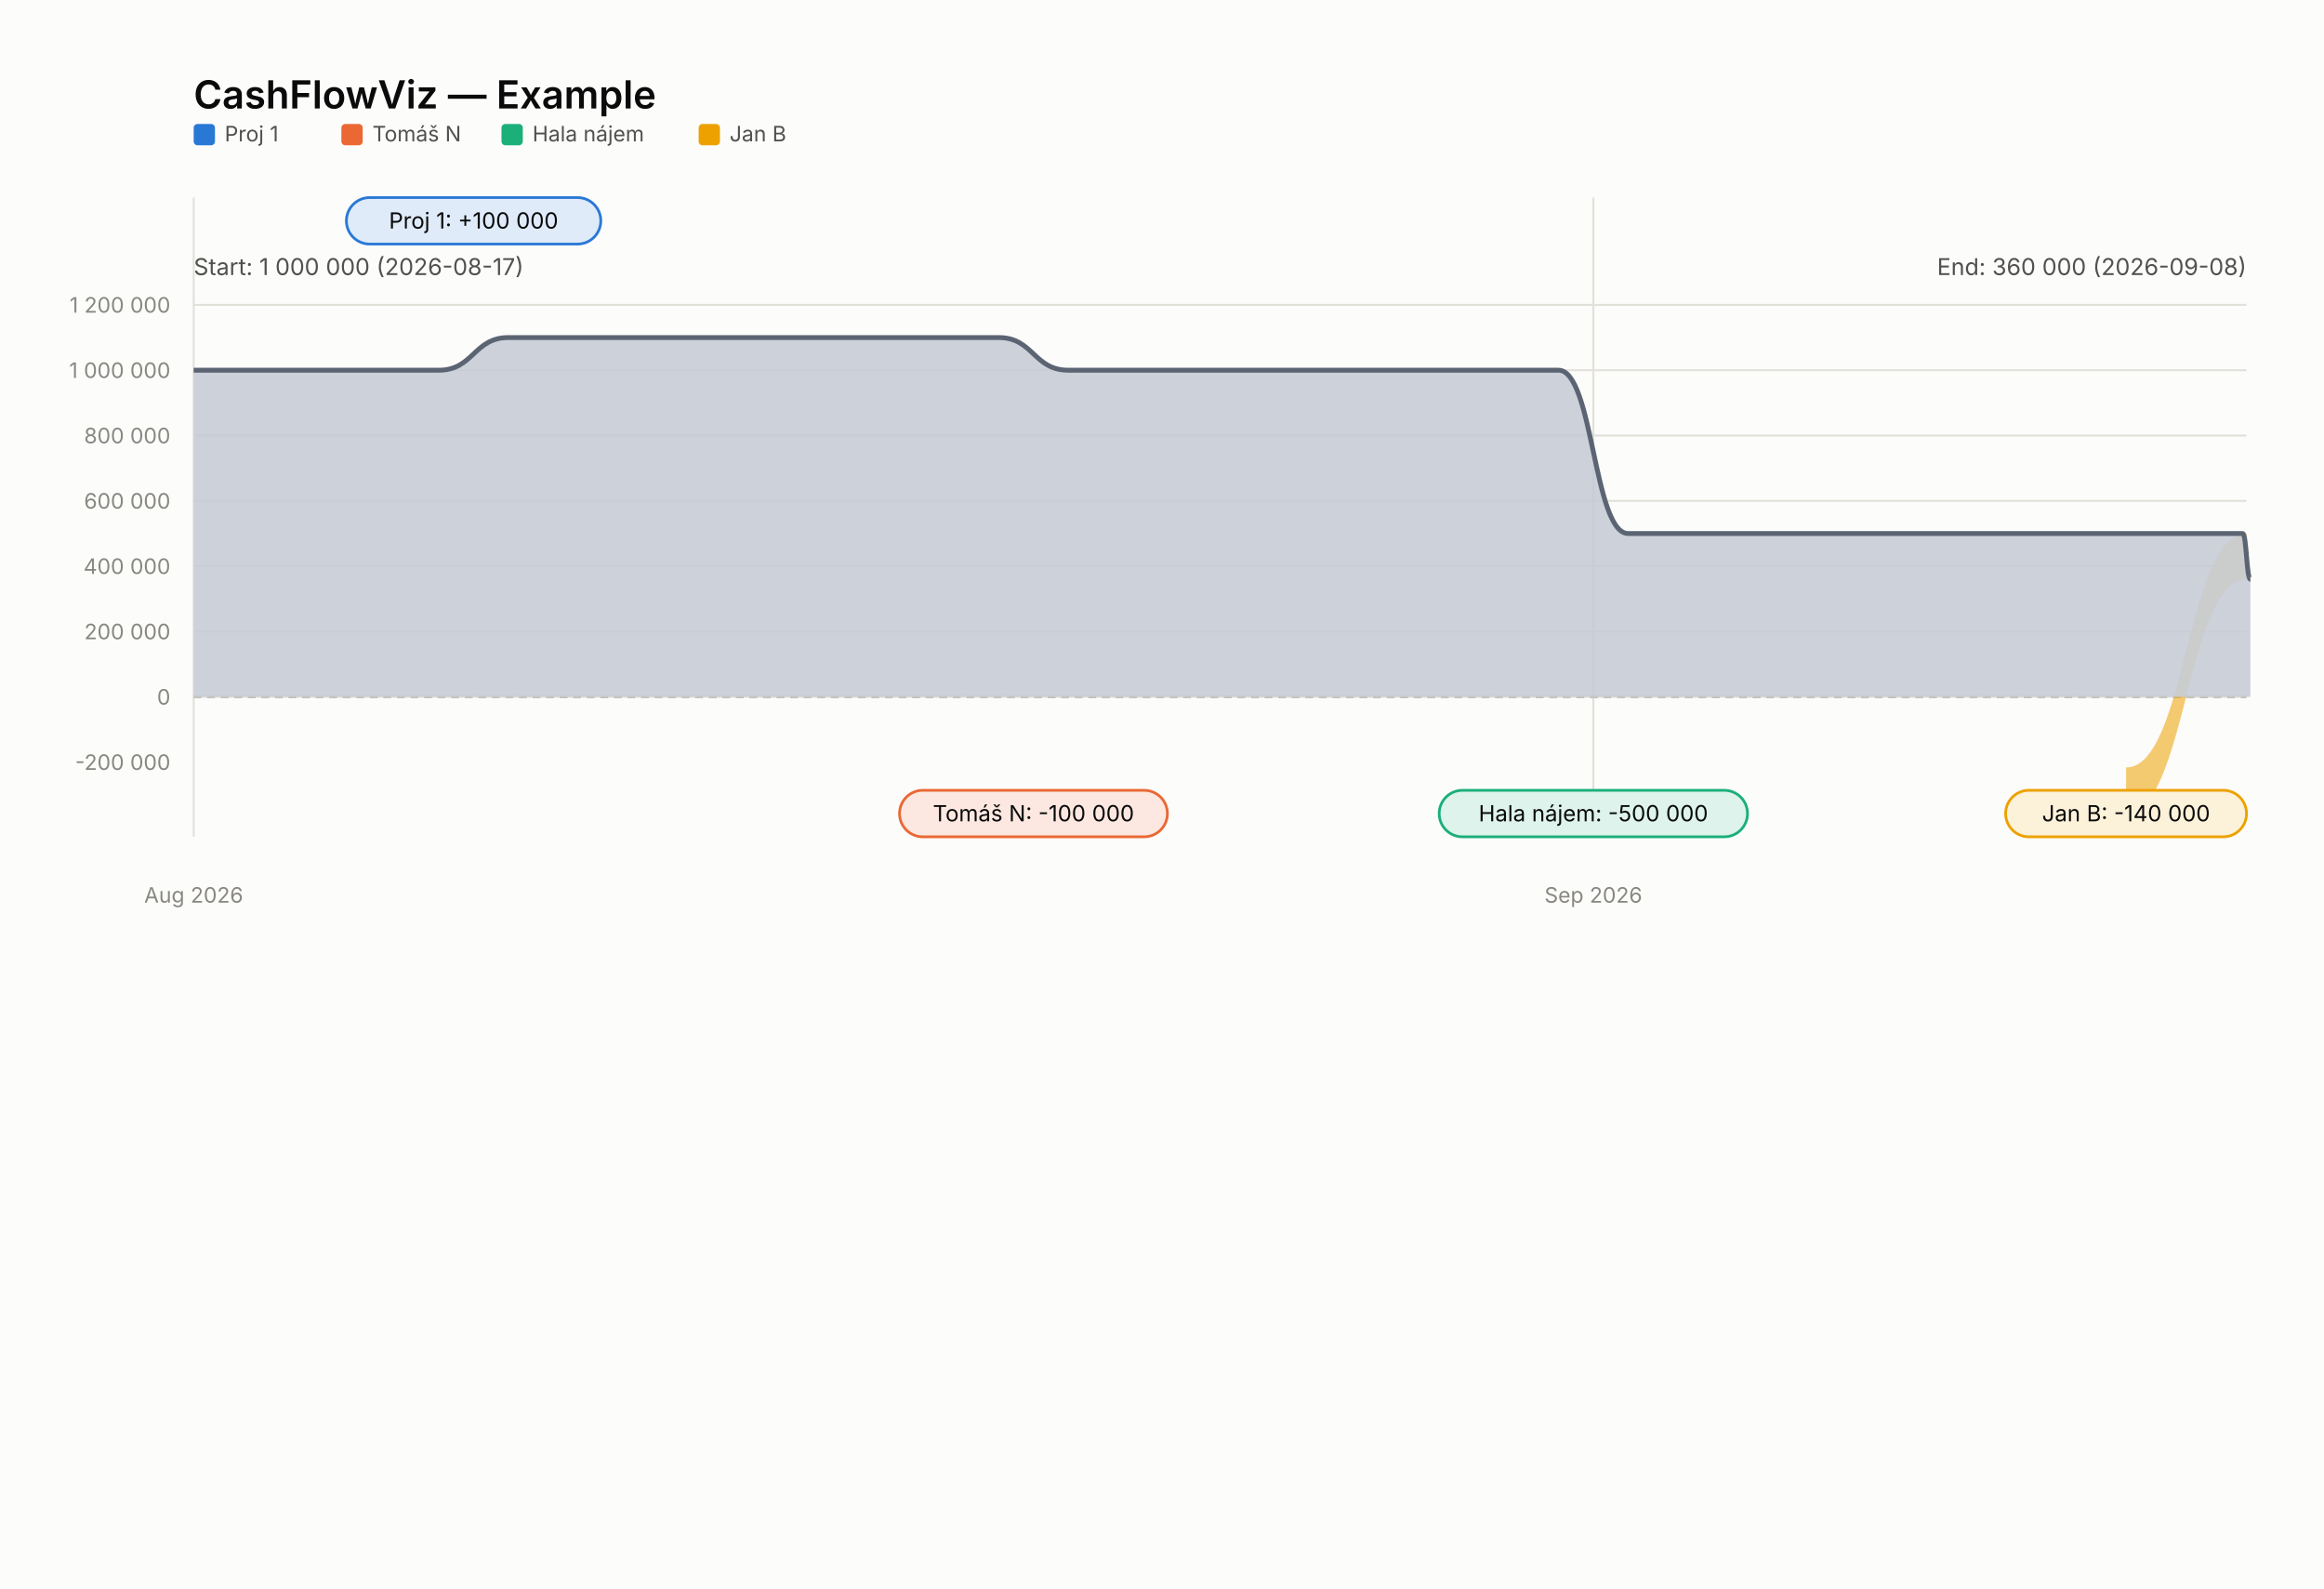
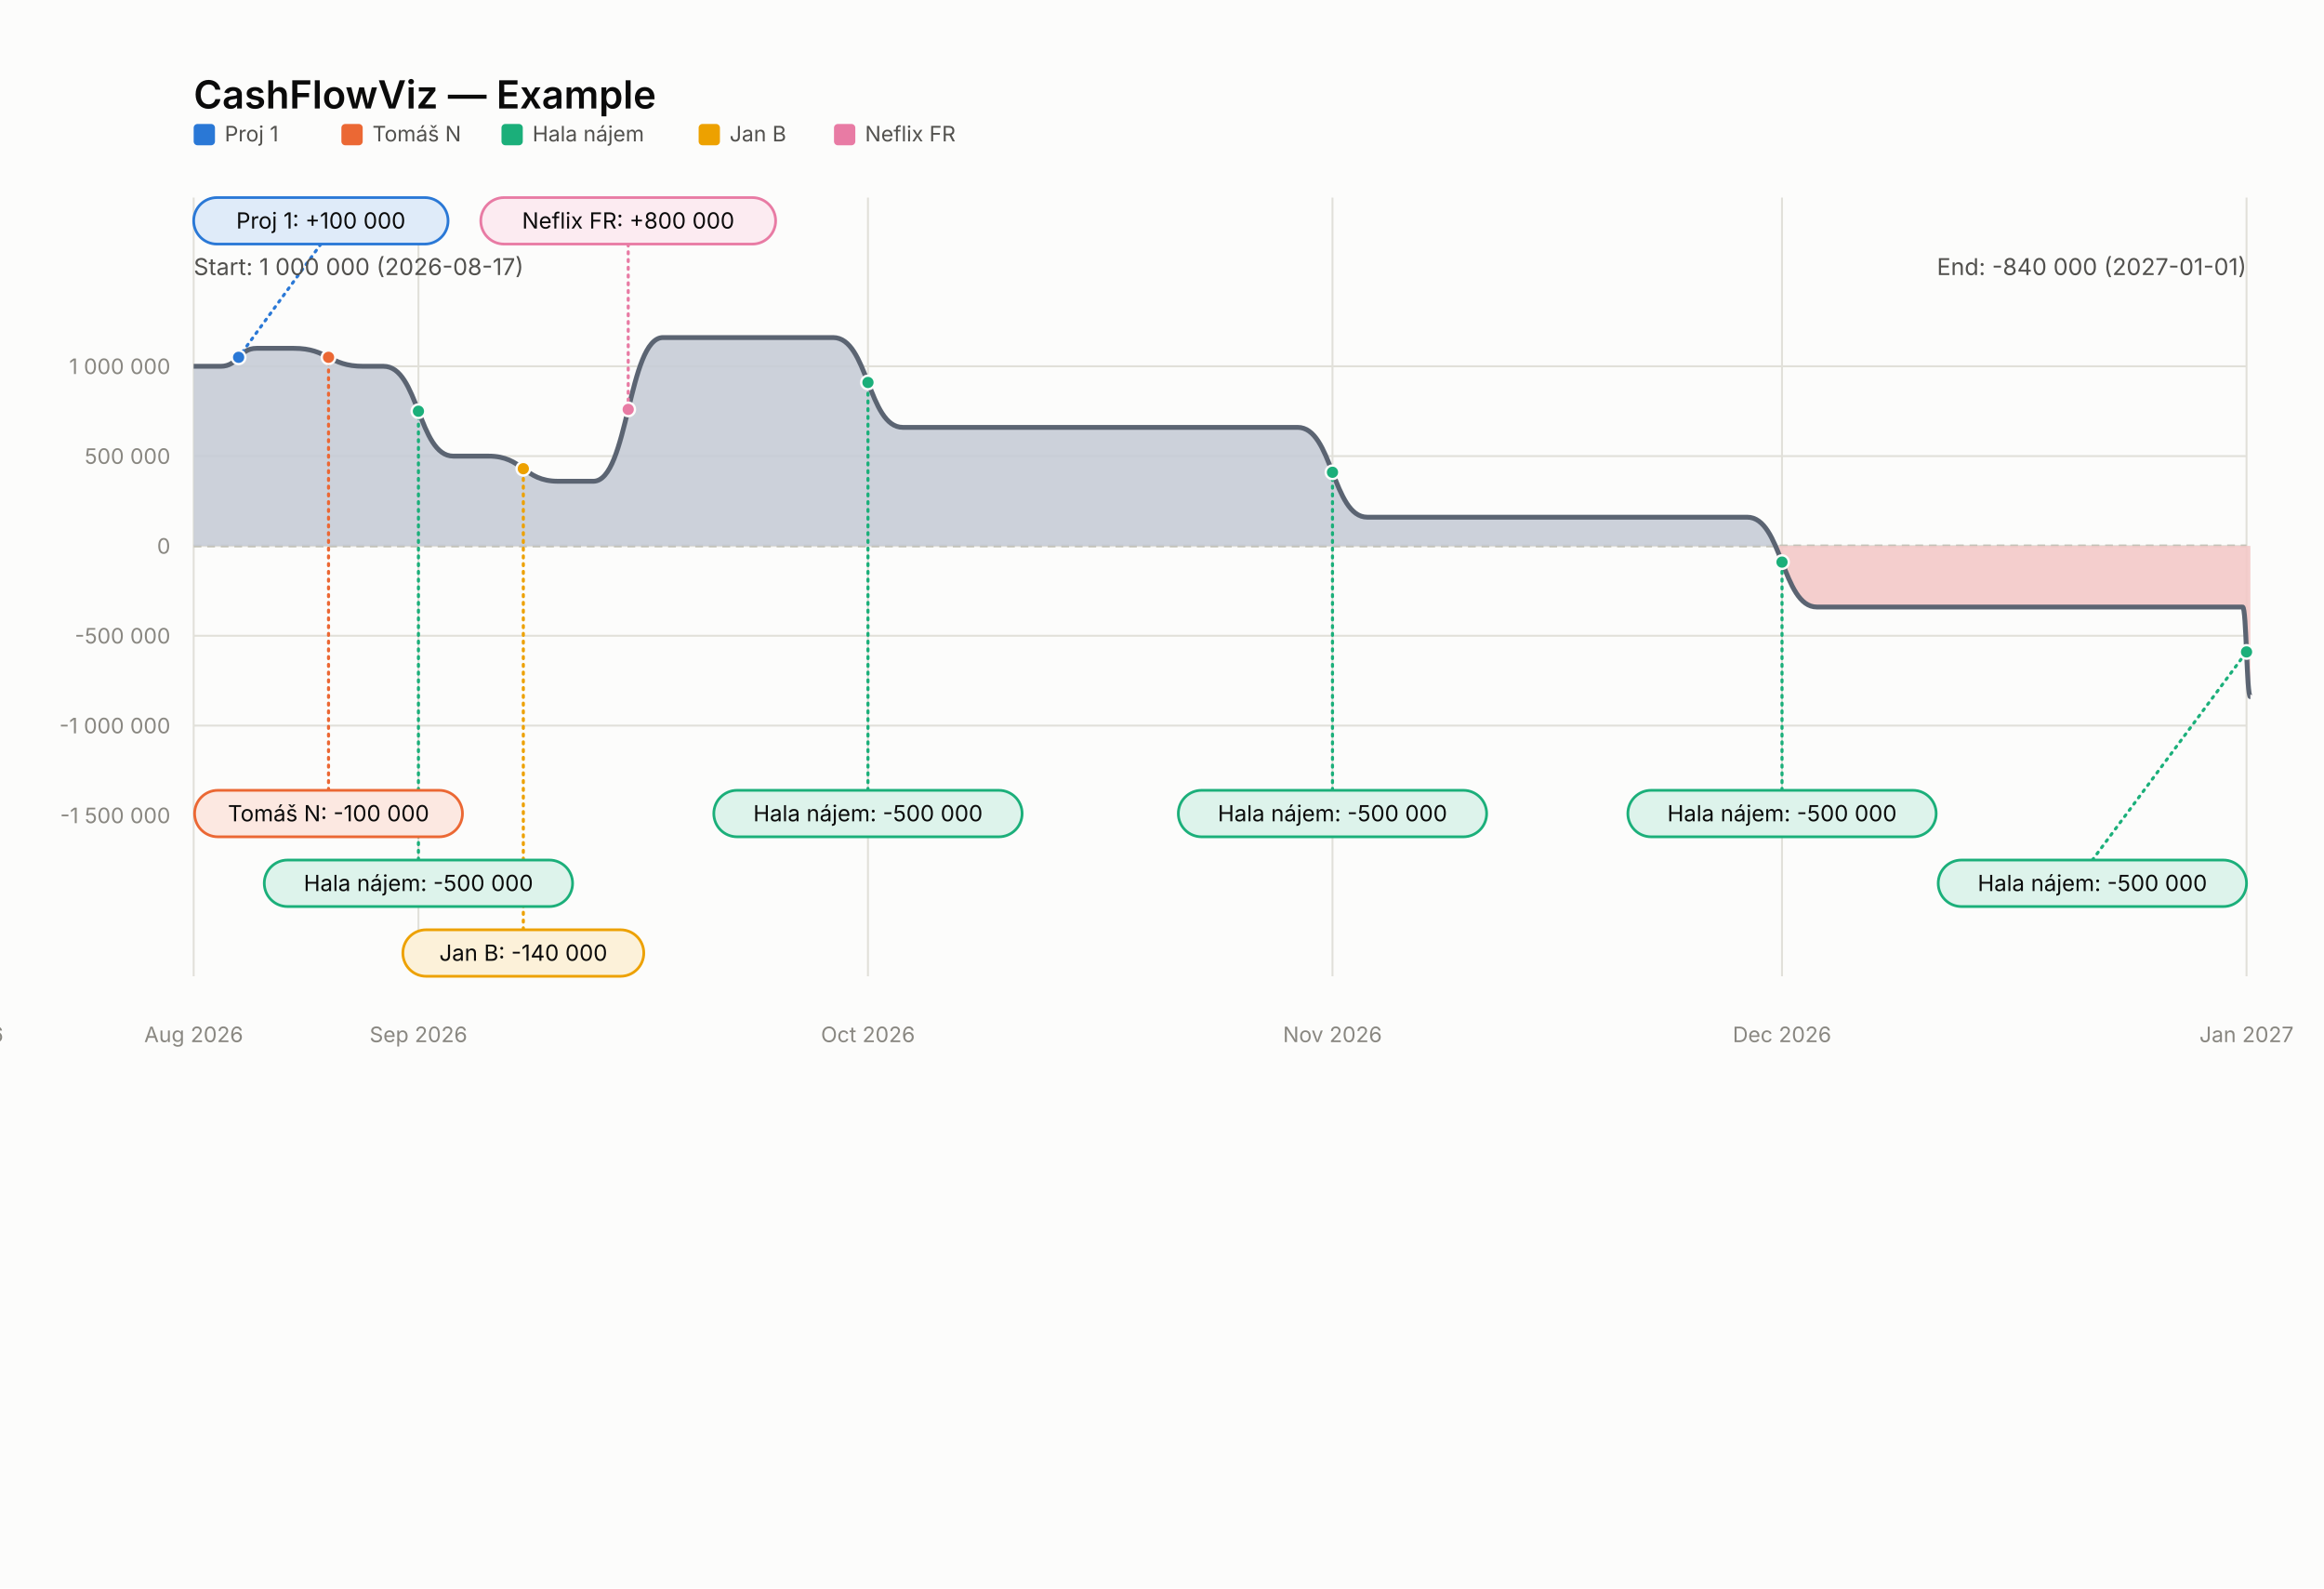
<svg xmlns="http://www.w3.org/2000/svg" baseProfile="full" height="820" version="1.1" width="1200">
  <defs />
  <rect fill="#fcfcfb" height="820" width="1200" x="0" y="0" />
  <text fill="#0b0b0b" font-family="system-ui, -apple-system, &quot;Segoe UI&quot;, sans-serif" font-size="20px" font-weight="600" x="100" y="56">CashFlowViz — Example</text>
  <rect fill="#2a78d6" height="11" rx="2" ry="2" width="11" x="100" y="64" />
  <text fill="#52514e" font-family="system-ui, -apple-system, &quot;Segoe UI&quot;, sans-serif" font-size="11px" x="116" y="73">Proj 1</text>
  <rect fill="#eb6834" height="11" rx="2" ry="2" width="11" x="176.28" y="64" />
  <text fill="#52514e" font-family="system-ui, -apple-system, &quot;Segoe UI&quot;, sans-serif" font-size="11px" x="192.28" y="73">Tomáš N</text>
  <rect fill="#1baf7a" height="11" rx="2" ry="2" width="11" x="258.94" y="64" />
  <text fill="#52514e" font-family="system-ui, -apple-system, &quot;Segoe UI&quot;, sans-serif" font-size="11px" x="274.94" y="73">Hala nájem</text>
  <rect fill="#eda100" height="11" rx="2" ry="2" width="11" x="360.74" y="64" />
  <text fill="#52514e" font-family="system-ui, -apple-system, &quot;Segoe UI&quot;, sans-serif" font-size="11px" x="376.74" y="73">Jan B</text>
-   <line stroke="#e1e0d9" stroke-width="1" x1="100.0" x2="100.0" y1="102" y2="432" />
-   <text fill="#898781" font-family="system-ui, -apple-system, &quot;Segoe UI&quot;, sans-serif" font-size="11px" text-anchor="middle" x="100.0" y="466">Aug 2026</text>
-   <line stroke="#e1e0d9" stroke-width="1" x1="-670.909" x2="-670.909" y1="102" y2="432" />
-   <text fill="#898781" font-family="system-ui, -apple-system, &quot;Segoe UI&quot;, sans-serif" font-size="11px" text-anchor="middle" x="-670.909" y="466">Aug 2026</text>
-   <line stroke="#e1e0d9" stroke-width="1" x1="822.727" x2="822.727" y1="102" y2="432" />
-   <text fill="#898781" font-family="system-ui, -apple-system, &quot;Segoe UI&quot;, sans-serif" font-size="11px" text-anchor="middle" x="822.727" y="466">Sep 2026</text>
-   <text fill="#898781" font-family="system-ui, -apple-system, &quot;Segoe UI&quot;, sans-serif" font-size="11px" text-anchor="end" x="88" y="397.466">-200 000</text>
-   <line stroke="#e1e0d9" stroke-width="1" x1="100" x2="1160" y1="359.742" y2="359.742" />
-   <text fill="#898781" font-family="system-ui, -apple-system, &quot;Segoe UI&quot;, sans-serif" font-size="11px" text-anchor="end" x="88" y="363.742">0</text>
-   <line stroke="#e1e0d9" stroke-width="1" x1="100" x2="1160" y1="326.018" y2="326.018" />
-   <text fill="#898781" font-family="system-ui, -apple-system, &quot;Segoe UI&quot;, sans-serif" font-size="11px" text-anchor="end" x="88" y="330.018">200 000</text>
-   <line stroke="#e1e0d9" stroke-width="1" x1="100" x2="1160" y1="292.293" y2="292.293" />
-   <text fill="#898781" font-family="system-ui, -apple-system, &quot;Segoe UI&quot;, sans-serif" font-size="11px" text-anchor="end" x="88" y="296.293">400 000</text>
-   <line stroke="#e1e0d9" stroke-width="1" x1="100" x2="1160" y1="258.569" y2="258.569" />
-   <text fill="#898781" font-family="system-ui, -apple-system, &quot;Segoe UI&quot;, sans-serif" font-size="11px" text-anchor="end" x="88" y="262.569">600 000</text>
-   <line stroke="#e1e0d9" stroke-width="1" x1="100" x2="1160" y1="224.845" y2="224.845" />
-   <text fill="#898781" font-family="system-ui, -apple-system, &quot;Segoe UI&quot;, sans-serif" font-size="11px" text-anchor="end" x="88" y="228.845">800 000</text>
-   <line stroke="#e1e0d9" stroke-width="1" x1="100" x2="1160" y1="191.12" y2="191.12" />
-   <text fill="#898781" font-family="system-ui, -apple-system, &quot;Segoe UI&quot;, sans-serif" font-size="11px" text-anchor="end" x="88" y="195.12">1 000 000</text>
-   <line stroke="#e1e0d9" stroke-width="1" x1="100" x2="1160" y1="157.396" y2="157.396" />
-   <text fill="#898781" font-family="system-ui, -apple-system, &quot;Segoe UI&quot;, sans-serif" font-size="11px" text-anchor="end" x="88" y="161.396">1 200 000</text>
-   <line stroke="#c3c2b7" stroke-dasharray="4,3" stroke-width="1.5" x1="100" x2="1160" y1="359.742" y2="359.742" />
-   <path d="M 244.55,117.57 C 244.55,117.57 244.55,174.26 244.55,174.26 L 244.55,191.12 C 244.55,191.12 244.55,134.43 244.55,134.43 Z" fill="#2a78d6" opacity="0.55" stroke="none" />
-   <path d="M 533.64,174.26 C 533.64,174.26 533.64,399.57 533.64,399.57 L 533.64,416.43 C 533.64,416.43 533.64,191.12 533.64,191.12 Z" fill="#eb6834" opacity="0.55" stroke="none" />
-   <path d="M 822.73,191.12 C 822.73,191.12 822.73,365.84 822.73,365.84 L 822.73,450.16 C 822.73,450.16 822.73,275.43 822.73,275.43 Z" fill="#1baf7a" opacity="0.55" stroke="none" />
-   <path d="M 1160.00,275.43 C 1128.90,275.43 1128.90,396.20 1097.80,396.20 L 1097.80,419.80 C 1128.90,419.80 1128.90,299.04 1160.00,299.04 Z" fill="#eda100" opacity="0.55" stroke="none" />
-   <polygon fill="#c7ccd6" opacity="0.9" points="100,191.12 226.545,191.12 230.691,190.788 234.212,189.871 237.233,188.486 239.879,186.749 242.275,184.777 244.545,182.689 246.816,180.601 249.212,178.63 251.858,176.893 254.879,175.507 258.4,174.59 262.545,174.258 515.636,174.258 519.782,174.59 523.303,175.507 526.324,176.893 528.97,178.63 531.366,180.601 533.636,182.689 535.907,184.777 538.303,186.749 540.949,188.486 543.97,189.871 547.491,190.788 551.636,191.12 804.727,191.12 808.873,192.779 812.394,197.365 815.415,204.294 818.061,212.979 820.456,222.834 822.727,233.276 824.998,243.717 827.394,253.573 830.04,262.258 833.061,269.186 836.581,273.772 840.727,275.431 1158.0,275.431 1158.461,275.896 1158.852,277.18 1159.188,279.12 1159.481,281.551 1159.748,284.311 1160.0,287.235 1160.252,290.158 1160.519,292.918 1160.812,295.35 1161.148,297.289 1161.539,298.574 1162.0,299.038 1162.0,359.742 100,359.742" stroke="none" />
-   <path d="M 100.00,191.12 L 226.55,191.12 C 244.55,191.12 244.55,174.26 262.55,174.26 L 515.64,174.26 C 533.64,174.26 533.64,191.12 551.64,191.12 L 804.73,191.12 C 822.73,191.12 822.73,275.43 840.73,275.43 L 1158.00,275.43 C 1160.00,275.43 1160.00,299.04 1162.00,299.04" fill="none" stroke="#5b6472" stroke-linejoin="round" stroke-width="2.5" />
+   <rect fill="#e87ba4" height="11" rx="2" ry="2" width="11" x="430.64" y="64" />
+   <text fill="#52514e" font-family="system-ui, -apple-system, &quot;Segoe UI&quot;, sans-serif" font-size="11px" x="446.64" y="73">Neflix FR</text>
+   <line stroke="#e1e0d9" stroke-width="1" x1="100.0" x2="100.0" y1="102" y2="504" />
+   <text fill="#898781" font-family="system-ui, -apple-system, &quot;Segoe UI&quot;, sans-serif" font-size="11px" text-anchor="middle" x="100.0" y="538">Aug 2026</text>
+   <line stroke="#e1e0d9" stroke-width="1" x1="-23.796" x2="-23.796" y1="102" y2="504" />
+   <text fill="#898781" font-family="system-ui, -apple-system, &quot;Segoe UI&quot;, sans-serif" font-size="11px" text-anchor="middle" x="-23.796" y="538">Aug 2026</text>
+   <line stroke="#e1e0d9" stroke-width="1" x1="216.058" x2="216.058" y1="102" y2="504" />
+   <text fill="#898781" font-family="system-ui, -apple-system, &quot;Segoe UI&quot;, sans-serif" font-size="11px" text-anchor="middle" x="216.058" y="538">Sep 2026</text>
+   <line stroke="#e1e0d9" stroke-width="1" x1="448.175" x2="448.175" y1="102" y2="504" />
+   <text fill="#898781" font-family="system-ui, -apple-system, &quot;Segoe UI&quot;, sans-serif" font-size="11px" text-anchor="middle" x="448.175" y="538">Oct 2026</text>
+   <line stroke="#e1e0d9" stroke-width="1" x1="688.029" x2="688.029" y1="102" y2="504" />
+   <text fill="#898781" font-family="system-ui, -apple-system, &quot;Segoe UI&quot;, sans-serif" font-size="11px" text-anchor="middle" x="688.029" y="538">Nov 2026</text>
+   <line stroke="#e1e0d9" stroke-width="1" x1="920.146" x2="920.146" y1="102" y2="504" />
+   <text fill="#898781" font-family="system-ui, -apple-system, &quot;Segoe UI&quot;, sans-serif" font-size="11px" text-anchor="middle" x="920.146" y="538">Dec 2026</text>
+   <line stroke="#e1e0d9" stroke-width="1" x1="1160.0" x2="1160.0" y1="102" y2="504" />
+   <text fill="#898781" font-family="system-ui, -apple-system, &quot;Segoe UI&quot;, sans-serif" font-size="11px" text-anchor="middle" x="1160.0" y="538">Jan 2027</text>
+   <text fill="#898781" font-family="system-ui, -apple-system, &quot;Segoe UI&quot;, sans-serif" font-size="11px" text-anchor="end" x="88" y="424.952">-1 500 000</text>
+   <line stroke="#e1e0d9" stroke-width="1" x1="100" x2="1160" y1="374.581" y2="374.581" />
+   <text fill="#898781" font-family="system-ui, -apple-system, &quot;Segoe UI&quot;, sans-serif" font-size="11px" text-anchor="end" x="88" y="378.581">-1 000 000</text>
+   <line stroke="#e1e0d9" stroke-width="1" x1="100" x2="1160" y1="328.21" y2="328.21" />
+   <text fill="#898781" font-family="system-ui, -apple-system, &quot;Segoe UI&quot;, sans-serif" font-size="11px" text-anchor="end" x="88" y="332.21">-500 000</text>
+   <line stroke="#e1e0d9" stroke-width="1" x1="100" x2="1160" y1="281.839" y2="281.839" />
+   <text fill="#898781" font-family="system-ui, -apple-system, &quot;Segoe UI&quot;, sans-serif" font-size="11px" text-anchor="end" x="88" y="285.839">0</text>
+   <line stroke="#e1e0d9" stroke-width="1" x1="100" x2="1160" y1="235.468" y2="235.468" />
+   <text fill="#898781" font-family="system-ui, -apple-system, &quot;Segoe UI&quot;, sans-serif" font-size="11px" text-anchor="end" x="88" y="239.468">500 000</text>
+   <line stroke="#e1e0d9" stroke-width="1" x1="100" x2="1160" y1="189.097" y2="189.097" />
+   <text fill="#898781" font-family="system-ui, -apple-system, &quot;Segoe UI&quot;, sans-serif" font-size="11px" text-anchor="end" x="88" y="193.097">1 000 000</text>
+   <line stroke="#c3c2b7" stroke-dasharray="4,3" stroke-width="1.5" x1="100" x2="1160" y1="281.839" y2="281.839" />
+   <polygon fill="#c7ccd6" opacity="0.9" points="100,189.097 113.927,189.097 116.065,188.914 117.882,188.41 119.44,187.648 120.805,186.692 122.04,185.608 123.212,184.46 124.383,183.311 125.619,182.227 126.984,181.272 128.542,180.51 130.358,180.005 132.496,179.823 151.635,179.823 155.781,180.005 159.302,180.51 162.323,181.272 164.968,182.227 167.364,183.311 169.635,184.46 171.906,185.608 174.302,186.692 176.948,187.648 179.968,188.41 183.489,188.914 187.635,189.097 198.058,189.097 202.204,190.009 205.725,192.532 208.746,196.342 211.392,201.119 213.788,206.54 216.058,212.282 218.329,218.025 220.725,223.446 223.371,228.222 226.392,232.033 229.913,234.555 234.058,235.468 252.219,235.468 256.365,235.723 259.886,236.43 262.906,237.496 265.552,238.834 267.948,240.352 270.219,241.96 272.49,243.568 274.886,245.085 277.531,246.423 280.552,247.49 284.073,248.196 288.219,248.452 306.38,248.452 310.525,246.992 314.046,242.956 317.067,236.859 319.713,229.216 322.109,220.543 324.38,211.355 326.65,202.167 329.046,193.493 331.692,185.851 334.713,179.754 338.234,175.718 342.38,174.258 430.175,174.258 434.321,175.17 437.842,177.693 440.863,181.504 443.509,186.28 445.904,191.701 448.175,197.444 450.446,203.186 452.842,208.607 455.488,213.384 458.509,217.194 462.029,219.717 466.175,220.629 670.029,220.629 674.175,221.541 677.696,224.064 680.717,227.874 683.363,232.651 685.758,238.072 688.029,243.815 690.3,249.557 692.696,254.978 695.342,259.755 698.363,263.565 701.883,266.088 706.029,267.0 902.146,267.0 906.292,267.912 909.813,270.435 912.833,274.245 915.479,279.022 916.724,281.839 916.724,281.839 100,281.839" stroke="none" />
+   <polygon fill="#f3c9c8" opacity="0.9" points="916.724,281.839 917.875,284.443 920.146,290.185 922.417,295.928 924.813,301.349 927.458,306.126 930.479,309.936 934,312.459 938.146,313.371 1158.0,313.371 1158.461,314.283 1158.852,316.806 1159.188,320.616 1159.481,325.393 1159.748,330.814 1160.0,336.556 1160.252,342.299 1160.519,347.72 1160.812,352.496 1161.148,356.307 1161.539,358.83 1162.0,359.742 1162.0,281.839 916.724,281.839" stroke="none" />
+   <path d="M 100.00,189.10 L 113.93,189.10 C 123.21,189.10 123.21,179.82 132.50,179.82 L 151.64,179.82 C 169.64,179.82 169.64,189.10 187.64,189.10 L 198.06,189.10 C 216.06,189.10 216.06,235.47 234.06,235.47 L 252.22,235.47 C 270.22,235.47 270.22,248.45 288.22,248.45 L 306.38,248.45 C 324.38,248.45 324.38,174.26 342.38,174.26 L 430.18,174.26 C 448.18,174.26 448.18,220.63 466.18,220.63 L 670.03,220.63 C 688.03,220.63 688.03,267.00 706.03,267.00 L 902.15,267.00 C 920.15,267.00 920.15,313.37 938.15,313.37 L 1158.00,313.37 C 1160.00,313.37 1160.00,359.74 1162.00,359.74" fill="none" stroke="#5b6472" stroke-linejoin="round" stroke-width="2.5" />
+   <line stroke="#2a78d6" stroke-dasharray="1,3" stroke-linecap="round" stroke-width="1.6" x1="165.68" x2="123.212" y1="126" y2="184.46" />
+   <circle cx="123.212" cy="184.46" fill="#2a78d6" r="3.5" stroke="#fcfcfb" stroke-width="1.2" />
+   <line stroke="#eb6834" stroke-dasharray="1,3" stroke-linecap="round" stroke-width="1.6" x1="169.635" x2="169.635" y1="408" y2="184.46" />
+   <circle cx="169.635" cy="184.46" fill="#eb6834" r="3.5" stroke="#fcfcfb" stroke-width="1.2" />
+   <line stroke="#1baf7a" stroke-dasharray="1,3" stroke-linecap="round" stroke-width="1.6" x1="216.058" x2="216.058" y1="444" y2="212.282" />
+   <circle cx="216.058" cy="212.282" fill="#1baf7a" r="3.5" stroke="#fcfcfb" stroke-width="1.2" />
+   <line stroke="#eda100" stroke-dasharray="1,3" stroke-linecap="round" stroke-width="1.6" x1="270.219" x2="270.219" y1="480" y2="241.96" />
+   <circle cx="270.219" cy="241.96" fill="#eda100" r="3.5" stroke="#fcfcfb" stroke-width="1.2" />
+   <line stroke="#e87ba4" stroke-dasharray="1,3" stroke-linecap="round" stroke-width="1.6" x1="324.38" x2="324.38" y1="126" y2="211.355" />
+   <circle cx="324.38" cy="211.355" fill="#e87ba4" r="3.5" stroke="#fcfcfb" stroke-width="1.2" />
+   <line stroke="#1baf7a" stroke-dasharray="1,3" stroke-linecap="round" stroke-width="1.6" x1="448.175" x2="448.175" y1="408" y2="197.444" />
+   <circle cx="448.175" cy="197.444" fill="#1baf7a" r="3.5" stroke="#fcfcfb" stroke-width="1.2" />
+   <line stroke="#1baf7a" stroke-dasharray="1,3" stroke-linecap="round" stroke-width="1.6" x1="688.029" x2="688.029" y1="408" y2="243.815" />
+   <circle cx="688.029" cy="243.815" fill="#1baf7a" r="3.5" stroke="#fcfcfb" stroke-width="1.2" />
+   <line stroke="#1baf7a" stroke-dasharray="1,3" stroke-linecap="round" stroke-width="1.6" x1="920.146" x2="920.146" y1="408" y2="290.185" />
+   <circle cx="920.146" cy="290.185" fill="#1baf7a" r="3.5" stroke="#fcfcfb" stroke-width="1.2" />
+   <line stroke="#1baf7a" stroke-dasharray="1,3" stroke-linecap="round" stroke-width="1.6" x1="1080.4" x2="1160.0" y1="444" y2="336.556" />
+   <circle cx="1160.0" cy="336.556" fill="#1baf7a" r="3.5" stroke="#fcfcfb" stroke-width="1.2" />
  <g>
-     <rect fill="#dfebf9" height="24" rx="12.0" ry="12.0" stroke="#2a78d6" stroke-width="1.4" width="131.36" x="178.865" y="102" />
-     <text fill="#0b0b0b" font-family="system-ui, -apple-system, &quot;Segoe UI&quot;, sans-serif" font-size="11.5px" text-anchor="middle" x="244.545" y="118.0">Proj 1: +100 000</text>
+     <rect fill="#dfebf9" height="24" rx="12.0" ry="12.0" stroke="#2a78d6" stroke-width="1.4" width="131.36" x="100" y="102" />
+     <text fill="#0b0b0b" font-family="system-ui, -apple-system, &quot;Segoe UI&quot;, sans-serif" font-size="11.5px" text-anchor="middle" x="165.68" y="118.0">Proj 1: +100 000</text>
  </g>
  <g>
-     <rect fill="#fce8e1" height="24" rx="12.0" ry="12.0" stroke="#eb6834" stroke-width="1.4" width="138.32" x="464.476" y="408" />
-     <text fill="#0b0b0b" font-family="system-ui, -apple-system, &quot;Segoe UI&quot;, sans-serif" font-size="11.5px" text-anchor="middle" x="533.636" y="424.0">Tomáš N: -100 000</text>
+     <rect fill="#fce8e1" height="24" rx="12.0" ry="12.0" stroke="#eb6834" stroke-width="1.4" width="138.32" x="100.475" y="408" />
+     <text fill="#0b0b0b" font-family="system-ui, -apple-system, &quot;Segoe UI&quot;, sans-serif" font-size="11.5px" text-anchor="middle" x="169.635" y="424.0">Tomáš N: -100 000</text>
  </g>
  <g>
-     <rect fill="#ddf3eb" height="24" rx="12.0" ry="12.0" stroke="#1baf7a" stroke-width="1.4" width="159.2" x="743.127" y="408" />
-     <text fill="#0b0b0b" font-family="system-ui, -apple-system, &quot;Segoe UI&quot;, sans-serif" font-size="11.5px" text-anchor="middle" x="822.727" y="424.0">Hala nájem: -500 000</text>
+     <rect fill="#ddf3eb" height="24" rx="12.0" ry="12.0" stroke="#1baf7a" stroke-width="1.4" width="159.2" x="136.458" y="444" />
+     <text fill="#0b0b0b" font-family="system-ui, -apple-system, &quot;Segoe UI&quot;, sans-serif" font-size="11.5px" text-anchor="middle" x="216.058" y="460.0">Hala nájem: -500 000</text>
  </g>
  <g>
-     <rect fill="#fcf1d9" height="24" rx="12.0" ry="12.0" stroke="#eda100" stroke-width="1.4" width="124.4" x="1035.6" y="408" />
-     <text fill="#0b0b0b" font-family="system-ui, -apple-system, &quot;Segoe UI&quot;, sans-serif" font-size="11.5px" text-anchor="middle" x="1097.8" y="424.0">Jan B: -140 000</text>
+     <rect fill="#fcf1d9" height="24" rx="12.0" ry="12.0" stroke="#eda100" stroke-width="1.4" width="124.4" x="208.019" y="480" />
+     <text fill="#0b0b0b" font-family="system-ui, -apple-system, &quot;Segoe UI&quot;, sans-serif" font-size="11.5px" text-anchor="middle" x="270.219" y="496.0">Jan B: -140 000</text>
+   </g>
+   <g>
+     <rect fill="#fcebf1" height="24" rx="12.0" ry="12.0" stroke="#e87ba4" stroke-width="1.4" width="152.24" x="248.26" y="102" />
+     <text fill="#0b0b0b" font-family="system-ui, -apple-system, &quot;Segoe UI&quot;, sans-serif" font-size="11.5px" text-anchor="middle" x="324.38" y="118.0">Neflix FR: +800 000</text>
+   </g>
+   <g>
+     <rect fill="#ddf3eb" height="24" rx="12.0" ry="12.0" stroke="#1baf7a" stroke-width="1.4" width="159.2" x="368.575" y="408" />
+     <text fill="#0b0b0b" font-family="system-ui, -apple-system, &quot;Segoe UI&quot;, sans-serif" font-size="11.5px" text-anchor="middle" x="448.175" y="424.0">Hala nájem: -500 000</text>
+   </g>
+   <g>
+     <rect fill="#ddf3eb" height="24" rx="12.0" ry="12.0" stroke="#1baf7a" stroke-width="1.4" width="159.2" x="608.429" y="408" />
+     <text fill="#0b0b0b" font-family="system-ui, -apple-system, &quot;Segoe UI&quot;, sans-serif" font-size="11.5px" text-anchor="middle" x="688.029" y="424.0">Hala nájem: -500 000</text>
+   </g>
+   <g>
+     <rect fill="#ddf3eb" height="24" rx="12.0" ry="12.0" stroke="#1baf7a" stroke-width="1.4" width="159.2" x="840.546" y="408" />
+     <text fill="#0b0b0b" font-family="system-ui, -apple-system, &quot;Segoe UI&quot;, sans-serif" font-size="11.5px" text-anchor="middle" x="920.146" y="424.0">Hala nájem: -500 000</text>
+   </g>
+   <g>
+     <rect fill="#ddf3eb" height="24" rx="12.0" ry="12.0" stroke="#1baf7a" stroke-width="1.4" width="159.2" x="1000.8" y="444" />
+     <text fill="#0b0b0b" font-family="system-ui, -apple-system, &quot;Segoe UI&quot;, sans-serif" font-size="11.5px" text-anchor="middle" x="1080.4" y="460.0">Hala nájem: -500 000</text>
  </g>
  <text fill="#52514e" font-family="system-ui, -apple-system, &quot;Segoe UI&quot;, sans-serif" font-size="12px" x="100" y="142">Start: 1 000 000  (2026-08-17)</text>
-   <text fill="#52514e" font-family="system-ui, -apple-system, &quot;Segoe UI&quot;, sans-serif" font-size="12px" text-anchor="end" x="1160" y="142">End: 360 000  (2026-09-08)</text>
+   <text fill="#52514e" font-family="system-ui, -apple-system, &quot;Segoe UI&quot;, sans-serif" font-size="12px" text-anchor="end" x="1160" y="142">End: -840 000  (2027-01-01)</text>
</svg>
